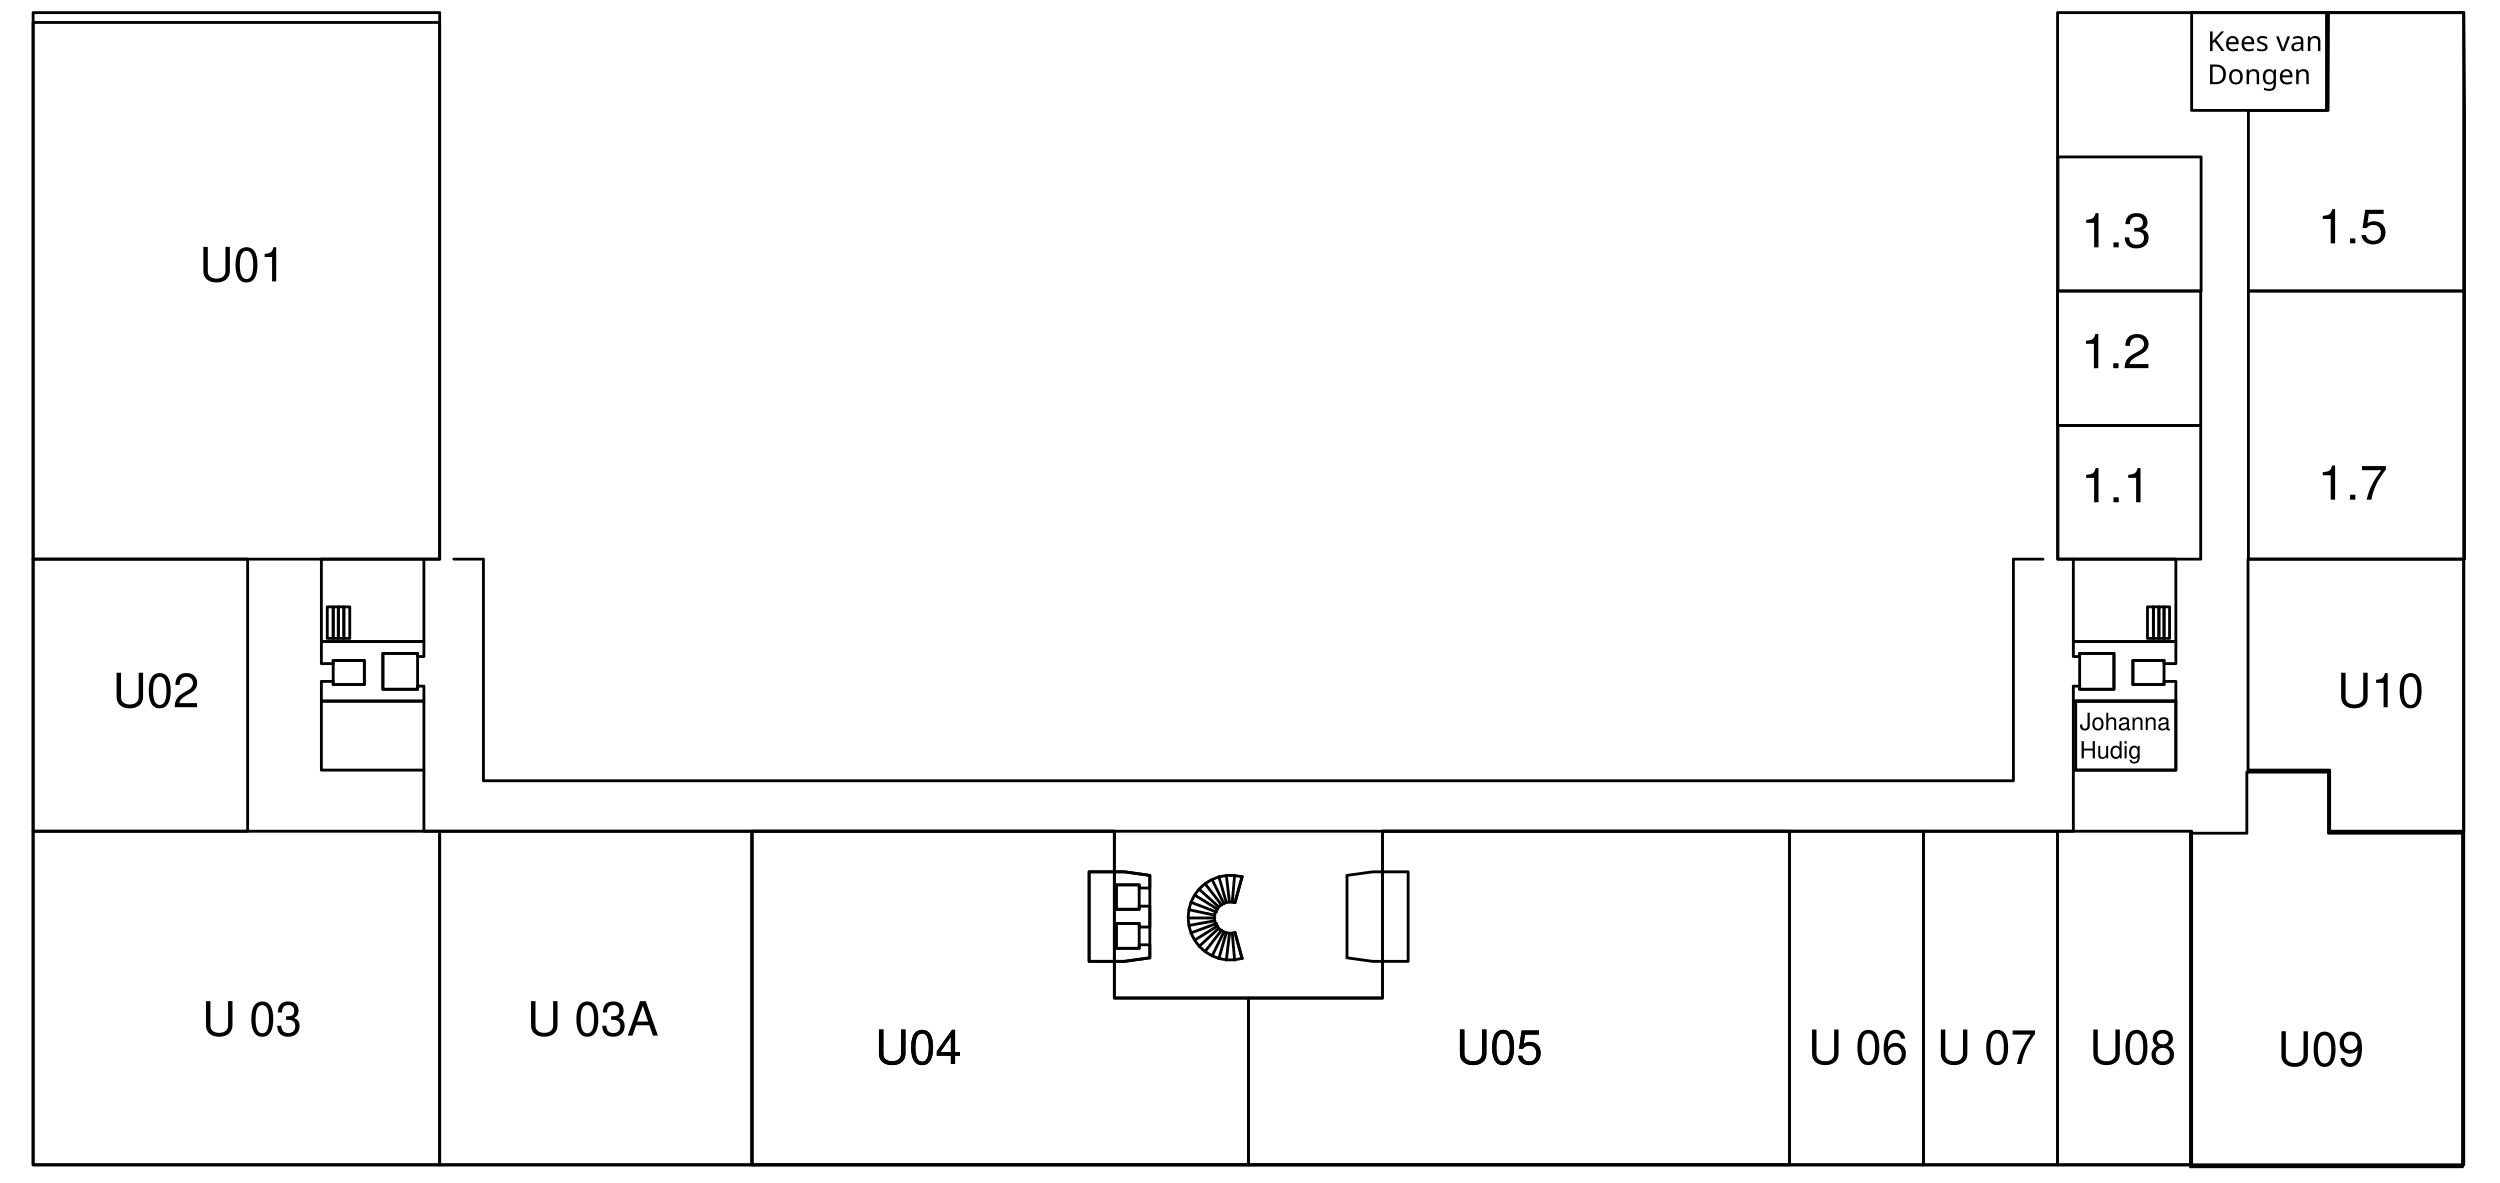
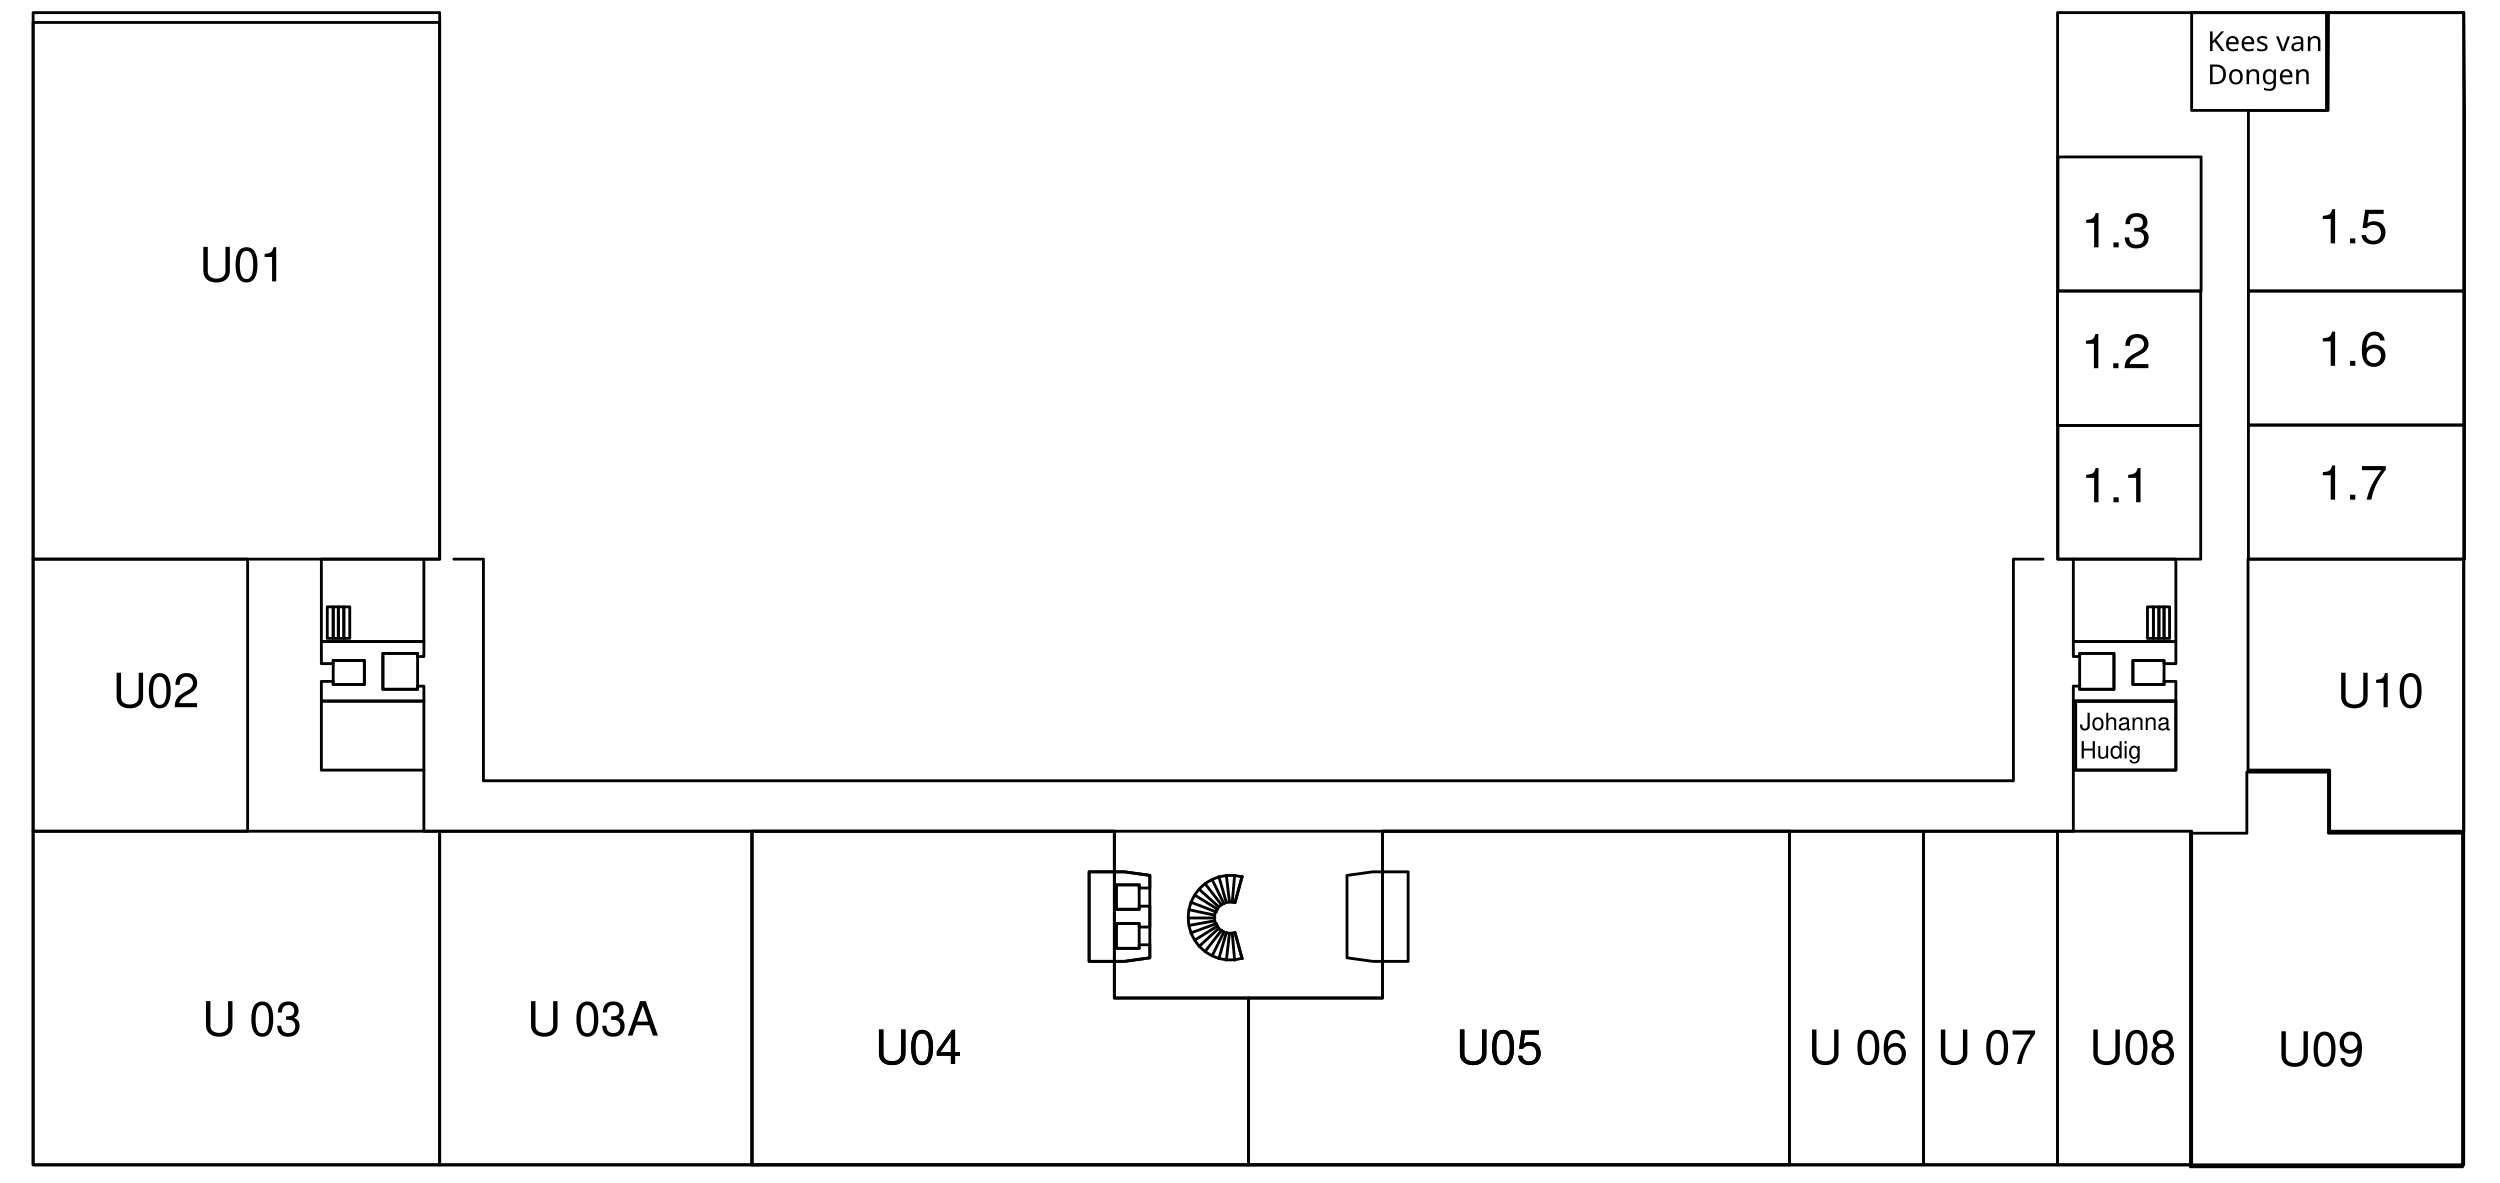
<svg xmlns="http://www.w3.org/2000/svg" version="1.1" id="Layer_1" x="0px" y="0px" viewBox="0 0 634 300" style="enable-background:new 0 0 634 300;" xml:space="preserve">
  <style type="text/css">
	.st0{fill:none;stroke:#000000;stroke-width:0.72;stroke-linecap:round;stroke-linejoin:round;stroke-miterlimit:10;}
	.st1{fill:none;}
	.st2{font-family:'Helvetica';}
	.st3{font-size:6px;}
	.st4{font-size:12px;}
	.st5{letter-spacing:21;}
	.st6{letter-spacing:30;}
	.st7{font-family:'ArialMT';}
	.st8{font-size:7px;}
</style>
  <g id="outline">
    <polyline class="st0" points="550.2,153.9 548.8,153.9 548.8,161.9 550.2,161.9 550.2,153.9  " />
    <polyline class="st0" points="548.8,153.9 547.5,153.9 547.5,161.9 548.8,161.9 548.8,153.9  " />
    <polyline class="st0" points="547.5,153.9 546.1,153.9 546.1,161.9 547.5,161.9 547.5,153.9  " />
    <polyline class="st0" points="546.1,153.9 544.6,153.9 544.6,161.9 546.1,161.9 546.1,153.9  " />
    <polyline class="st0" points="283.1,224.4 288.9,224.4 288.9,230.6 283.1,230.6 283.1,224.4  " />
    <polyline class="st0" points="540.9,167.5 548.8,167.5 548.8,173.6 540.9,173.6 540.9,167.5  " />
    <polyline class="st0" points="536.1,165.7 527.4,165.7 527.4,174.8 536.1,174.8 536.1,165.7  " />
    <line class="st0" x1="313.2" y1="228.9" x2="315" y2="222.3" />
    <line class="st0" x1="313.2" y1="236.5" x2="315" y2="243.1" />
    <line class="st0" x1="313.2" y1="228.9" x2="315" y2="222.3" />
    <line class="st0" x1="312.5" y1="228.8" x2="313.1" y2="222" />
    <line class="st0" x1="311.8" y1="228.8" x2="311" y2="222" />
    <line class="st0" x1="311" y1="228.9" x2="309.1" y2="222.3" />
    <line class="st0" x1="310.4" y1="229.2" x2="307.4" y2="223.1" />
    <line class="st0" x1="309.8" y1="229.5" x2="305.6" y2="224.1" />
    <line class="st0" x1="309.1" y1="230" x2="304.1" y2="225.5" />
    <line class="st0" x1="308.8" y1="230.6" x2="303" y2="227" />
    <line class="st0" x1="308.5" y1="231.3" x2="302" y2="228.8" />
    <line class="st0" x1="308.1" y1="232.1" x2="301.5" y2="230.7" />
    <line class="st0" x1="308.1" y1="232.8" x2="301.4" y2="232.8" />
    <line class="st0" x1="308.1" y1="233.5" x2="301.5" y2="234.7" />
    <line class="st0" x1="308.5" y1="234.2" x2="302" y2="236.6" />
    <line class="st0" x1="308.8" y1="234.8" x2="303" y2="238.4" />
    <line class="st0" x1="309.1" y1="235.4" x2="304.1" y2="240" />
    <line class="st0" x1="309.8" y1="235.9" x2="305.6" y2="241.3" />
    <line class="st0" x1="310.4" y1="236.3" x2="307.4" y2="242.4" />
    <line class="st0" x1="311" y1="236.5" x2="309.1" y2="243.1" />
    <line class="st0" x1="311.8" y1="236.7" x2="311" y2="243.5" />
    <line class="st0" x1="312.5" y1="236.7" x2="313.1" y2="243.5" />
    <line class="st0" x1="313.2" y1="236.5" x2="315" y2="243.1" />
    <path class="st0" d="M313.1,228.9c-1.6-0.5-3.4,0.2-4.4,1.5c-1,1.4-1,3.3,0,4.6c1,1.4,2.7,2,4.4,1.5" />
    <path class="st0" d="M315,222.4c-4.4-1.2-9.1,0.4-11.7,4.1c-2.6,3.7-2.6,8.7,0,12.4s7.3,5.4,11.7,4.1" />
    <polyline class="st0" points="341.6,242.9 348.1,243.8 357.1,243.8 357.1,221.1 348.1,221.1 341.6,222 341.6,242.9  " />
    <polyline class="st0" points="548.8,167.5 548.8,168.3 551.8,168.3 551.8,162.7 525.8,162.7 525.8,166.5 527.4,166.5 527.4,165.7    536.1,165.7 536.1,174.8 527.4,174.8 527.4,174 525.8,174 525.8,177.8 551.8,177.8 551.8,172.8 548.8,172.8 548.8,173.6    540.9,173.6 540.9,167.5 548.8,167.5  " />
    <polyline class="st0" points="283.1,240.5 288.9,240.5 288.9,234.2 283.1,234.2 283.1,240.5  " />
    <polyline class="st0" points="291.6,225.2 291.6,222 285.2,221.1 276.2,221.1 276.2,243.8 285.2,243.8 291.6,242.9 291.6,239.6    288.9,239.6 288.9,240.5 283.1,240.5 283.1,234.2 288.9,234.2 288.9,235.1 291.6,235.1 291.6,229.8 288.9,229.8 288.9,230.6    283.1,230.6 283.1,224.4 288.9,224.4 288.9,225.2 291.6,225.2  " />
    <polyline class="st0" points="525.8,195.3 551.8,195.3 551.8,177.8 525.8,177.8 525.8,195.3  " />
    <polyline class="st0" points="525.8,162.7 551.8,162.7 551.8,141.8 525.8,141.8 525.8,162.7  " />
    <polyline class="st0" points="83,153.9 84.5,153.9 84.5,161.9 83,161.9 83,153.9  " />
    <polyline class="st0" points="84.5,153.9 85.8,153.9 85.8,161.9 84.5,161.9 84.5,153.9  " />
    <polyline class="st0" points="85.8,153.9 87.2,153.9 87.2,161.9 85.8,161.9 85.8,153.9  " />
    <polyline class="st0" points="87.2,153.9 88.7,153.9 88.7,161.9 87.2,161.9 87.2,153.9  " />
    <polyline class="st0" points="92.4,167.5 84.5,167.5 84.5,173.6 92.4,173.6 92.4,167.5  " />
    <polyline class="st0" points="97.1,165.7 105.9,165.7 105.9,174.8 97.1,174.8 97.1,165.7  " />
    <polyline class="st0" points="291.6,242.9 285.2,243.8 276.2,243.8 276.2,221.1 285.2,221.1 291.6,222 291.6,242.9  " />
    <polyline class="st0" points="107.5,195.3 107.5,210.8 525.8,210.8 525.8,195.3  " />
    <polyline class="st0" points="84.5,167.5 84.5,168.3 81.5,168.3 81.5,162.7 107.5,162.7 107.5,166.5 105.9,166.5 105.9,165.7    97.1,165.7 97.1,174.8 105.9,174.8 105.9,174 107.5,174 107.5,177.8 81.5,177.8 81.5,172.8 84.5,172.8 84.5,173.6 92.4,173.6    92.4,167.5 84.5,167.5  " />
    <polyline class="st0" points="107.5,195.3 81.5,195.3 81.5,177.8 107.5,177.8 107.5,195.3  " />
    <polyline class="st0" points="107.5,162.7 81.5,162.7 81.5,141.8 107.5,141.8 107.5,162.7  " />
    <polyline class="st0" points="518.1,141.8 510.6,141.8 510.6,198 122.6,198 122.6,141.8 115.1,141.8  " />
    <polyline class="st0" points="525.8,141.8 521.8,141.8 521.8,3.2 624.8,3.2 624.8,295.4 8.4,295.4 8.4,3.2 111.5,3.2 111.5,141.8    107.5,141.8  " />
    <polyline class="st1" points="628.3,299 628.3,-1.2 5.6,-1.2 5.6,299 628.3,299  " />
  </g>
  <g id="F1JH">
    <polyline class="st0" points="551.8,177.8 526.4,177.8 526.4,195.3 551.8,195.3 551.8,177.8  " />
    <text transform="matrix(1 0 0 1 527.4 185.1239)" class="st2 st3">Johanna </text>
    <text transform="matrix(1 0 0 1 527.4 192.3239)" class="st2 st3">Hudig</text>
  </g>
  <g id="F1U04_05">
    <polygon class="st0" points="350.6,210.8 350.6,253.1 316.6,253.1 282.6,253.1 282.6,210.8 190.7,210.8 190.7,295.4 316.6,295.4    453.8,295.4 453.8,210.8  " />
    <text transform="matrix(1 0 0 1 221.8867 269.8353)" class="st2 st4">U04       </text>
    <text transform="matrix(1 0 0 1 267.2866 269.8353)" class="st2 st4 st5"> </text>
    <text transform="matrix(1 0 0 1 293.8867 269.8353)" class="st2 st4 st6">  </text>
    <text transform="matrix(1 0 0 1 365.8867 269.8353)" class="st2 st4"> U05</text>
  </g>
  <g id="F1U02">
    <polyline class="st0" points="62.8,210.8 8.4,210.8 8.4,141.8 62.8,141.8 62.8,210.8  " />
    <text transform="matrix(1 0 0 1 28.5532 179.3573)" class="st2 st4">U02</text>
  </g>
  <g id="F1U03">
    <polyline class="st0" points="8.4,210.8 111.5,210.8 111.5,295.4 8.4,295.4 8.4,210.8  " />
    <text transform="matrix(1 0 0 1 51.2202 262.6351)" class="st2 st4">U 03</text>
  </g>
  <g id="F1U03A">
    <polyline class="st0" points="111.5,210.8 190.7,210.8 190.7,295.4 111.5,295.4 111.5,210.8  " />
    <text transform="matrix(1 0 0 1 133.6536 262.6349)" class="st2 st4">U 03A</text>
  </g>
  <g id="F1U09U10">
    <polyline class="st0" points="570.1,195.3 570.1,141.8 624.8,141.8 624.8,210.8 590.8,210.8 590.8,195.3 570.1,195.3  " />
    <polyline class="st0" points="555.5,211.3 555.5,295.9 624.5,295.9 624.5,211.3 590.5,211.3 590.5,195.8 569.8,195.8 569.8,211.3    555.5,211.3  " />
    <text transform="matrix(1 0 0 1 592.7002 179.3573)" class="st2 st4">U10</text>
    <text transform="matrix(1 0 0 1 577.5501 270.2853)" class="st2 st4">U09</text>
  </g>
  <g id="F1U06">
    <polyline class="st0" points="453.8,210.8 487.8,210.8 487.8,295.4 453.8,295.4 453.8,210.8  " />
    <text transform="matrix(1 0 0 1 458.5171 269.8353)" class="st2 st4">U 06</text>
  </g>
  <g id="F1U07">
    <polyline class="st0" points="487.8,295.4 521.8,295.4 521.8,210.8 487.8,210.8 487.8,295.4  " />
    <text transform="matrix(1 0 0 1 491.1831 269.8353)" class="st2 st4">U 07</text>
  </g>
  <g id="F1U01">
    <polyline class="st0" points="8.4,141.8 111.5,141.8 111.5,5.7 8.4,5.7 8.4,141.8  " />
    <text transform="matrix(1 0 0 1 50.5532 71.3573)" class="st2 st4">U01</text>
  </g>
  <g id="F1U08">
    <polyline class="st0" points="521.8,295.4 555.8,295.4 555.8,210.8 521.8,210.8 521.8,295.4  " />
    <text transform="matrix(1 0 0 1 529.8501 269.8353)" class="st2 st4">U08</text>
  </g>
  <g id="F115">
    <polyline class="st0" points="570.2,28 590.4,28 590.5,3.2 624.8,3.2 625,28 625,73.8 570.2,73.8 570.2,28  " />
    <text id="_x33_.16" transform="matrix(1.0645 0 0 1 587.7588 61.7145)" class="st2 st4">1.5</text>
  </g>
  <g id="F117">
-     <polyline class="st0" points="570.2,73.8 625,73.8 625,141.8 570.2,141.8 570.2,73.8  " />
+     <polyline class="st0" points="570.2,107.8 625,107.8 625,141.8 570.2,141.8 570.2,107.8  " />
    <text id="_x33_.18" transform="matrix(1.0645 0 0 1 587.7588 126.715)" class="st2 st4">1.7</text>
+   </g>
+   <g id="F116">
+     <polyline class="st0" points="570.2,73.8 625,73.8 625,107.8 570.2,107.8 570.2,73.8  " />
+     <text id="_x33_.18_1_" transform="matrix(1.0645 0 0 1 587.7588 92.765)" class="st2 st4">1.6</text>
  </g>
  <g id="F113">
    <polyline class="st0" points="521.9,39.8 558.2,39.8 558.2,73.8 521.9,73.8 521.9,39.8  " />
    <text id="_x33_.13" transform="matrix(1.0645 0 0 1 527.7588 62.715)" class="st2 st4">1.3</text>
  </g>
  <g id="F112">
    <polyline class="st0" points="558.1,73.8 521.8,73.8 521.8,107.9 558.1,107.9 558.1,73.8  " />
    <text id="_x33_.12" transform="matrix(1.0645 0 0 1 527.7051 93.3815)" class="st2 st4">1.2</text>
  </g>
  <g id="F111">
    <polyline class="st0" points="558.1,107.9 521.9,107.9 521.9,141.8 558.1,141.8 558.1,107.9  " />
    <text id="_x33_.11" transform="matrix(1.0645 0 0 1 527.7588 127.3815)" class="st2 st4">1.1</text>
  </g>
  <g id="F1KVD">
    <polyline class="st0" points="555.8,28 590,28 590,3.2 555.8,3.2 555.8,28  " />
    <text transform="matrix(1 0 0 1 559.8 12.9581)" class="st7 st8">Kees van  </text>
    <text transform="matrix(1 0 0 1 559.8 21.3582)" class="st7 st8">Dongen</text>
  </g>
  <g id="F1U04">
    <polygon class="st0" points="316.6,253.1 282.6,253.1 282.6,210.8 190.7,210.8 190.7,295.4 316.6,295.4  " />
    <text transform="matrix(1 0 0 1 221.8867 269.8353)" class="st2 st4">U04       </text>
  </g>
  <g id="F1U05">
    <polygon class="st0" points="316.6,295.4 453.8,295.4 453.8,210.8 350.6,210.8 350.6,253.1 316.6,253.1  " />
    <text transform="matrix(1 0 0 1 365.8867 269.8353)" class="st2 st4"> U05</text>
  </g>
</svg>
